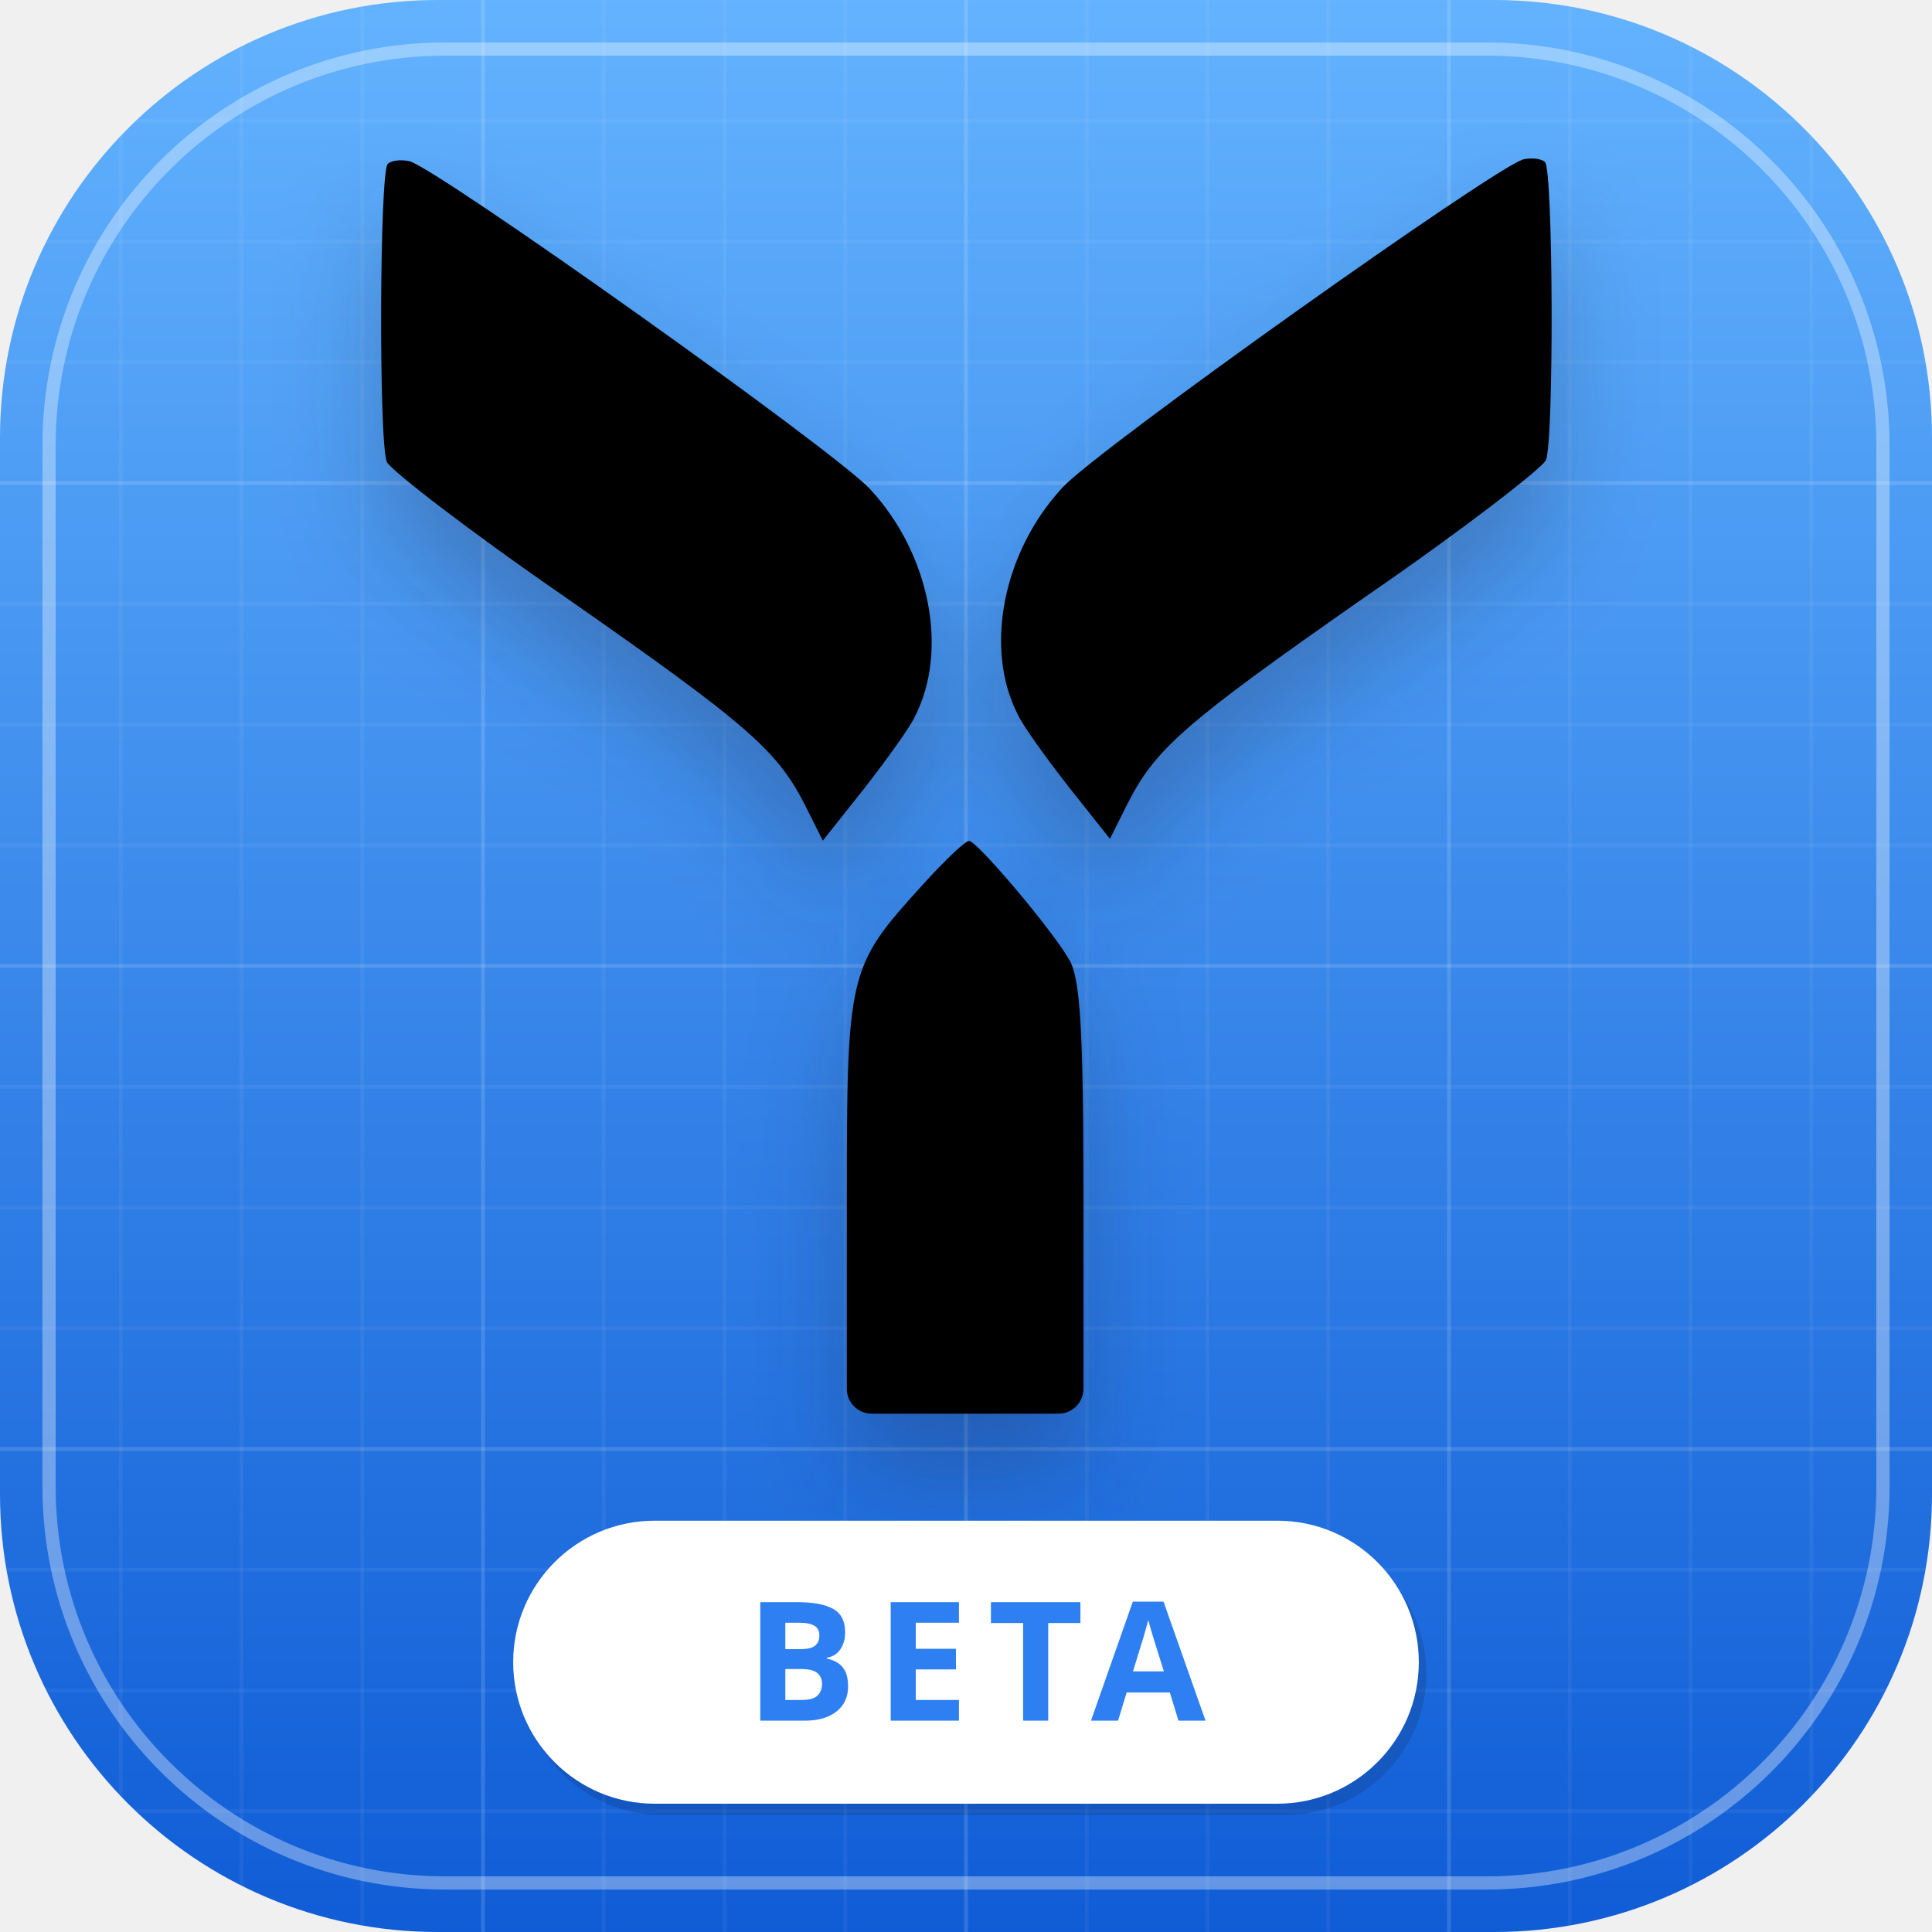
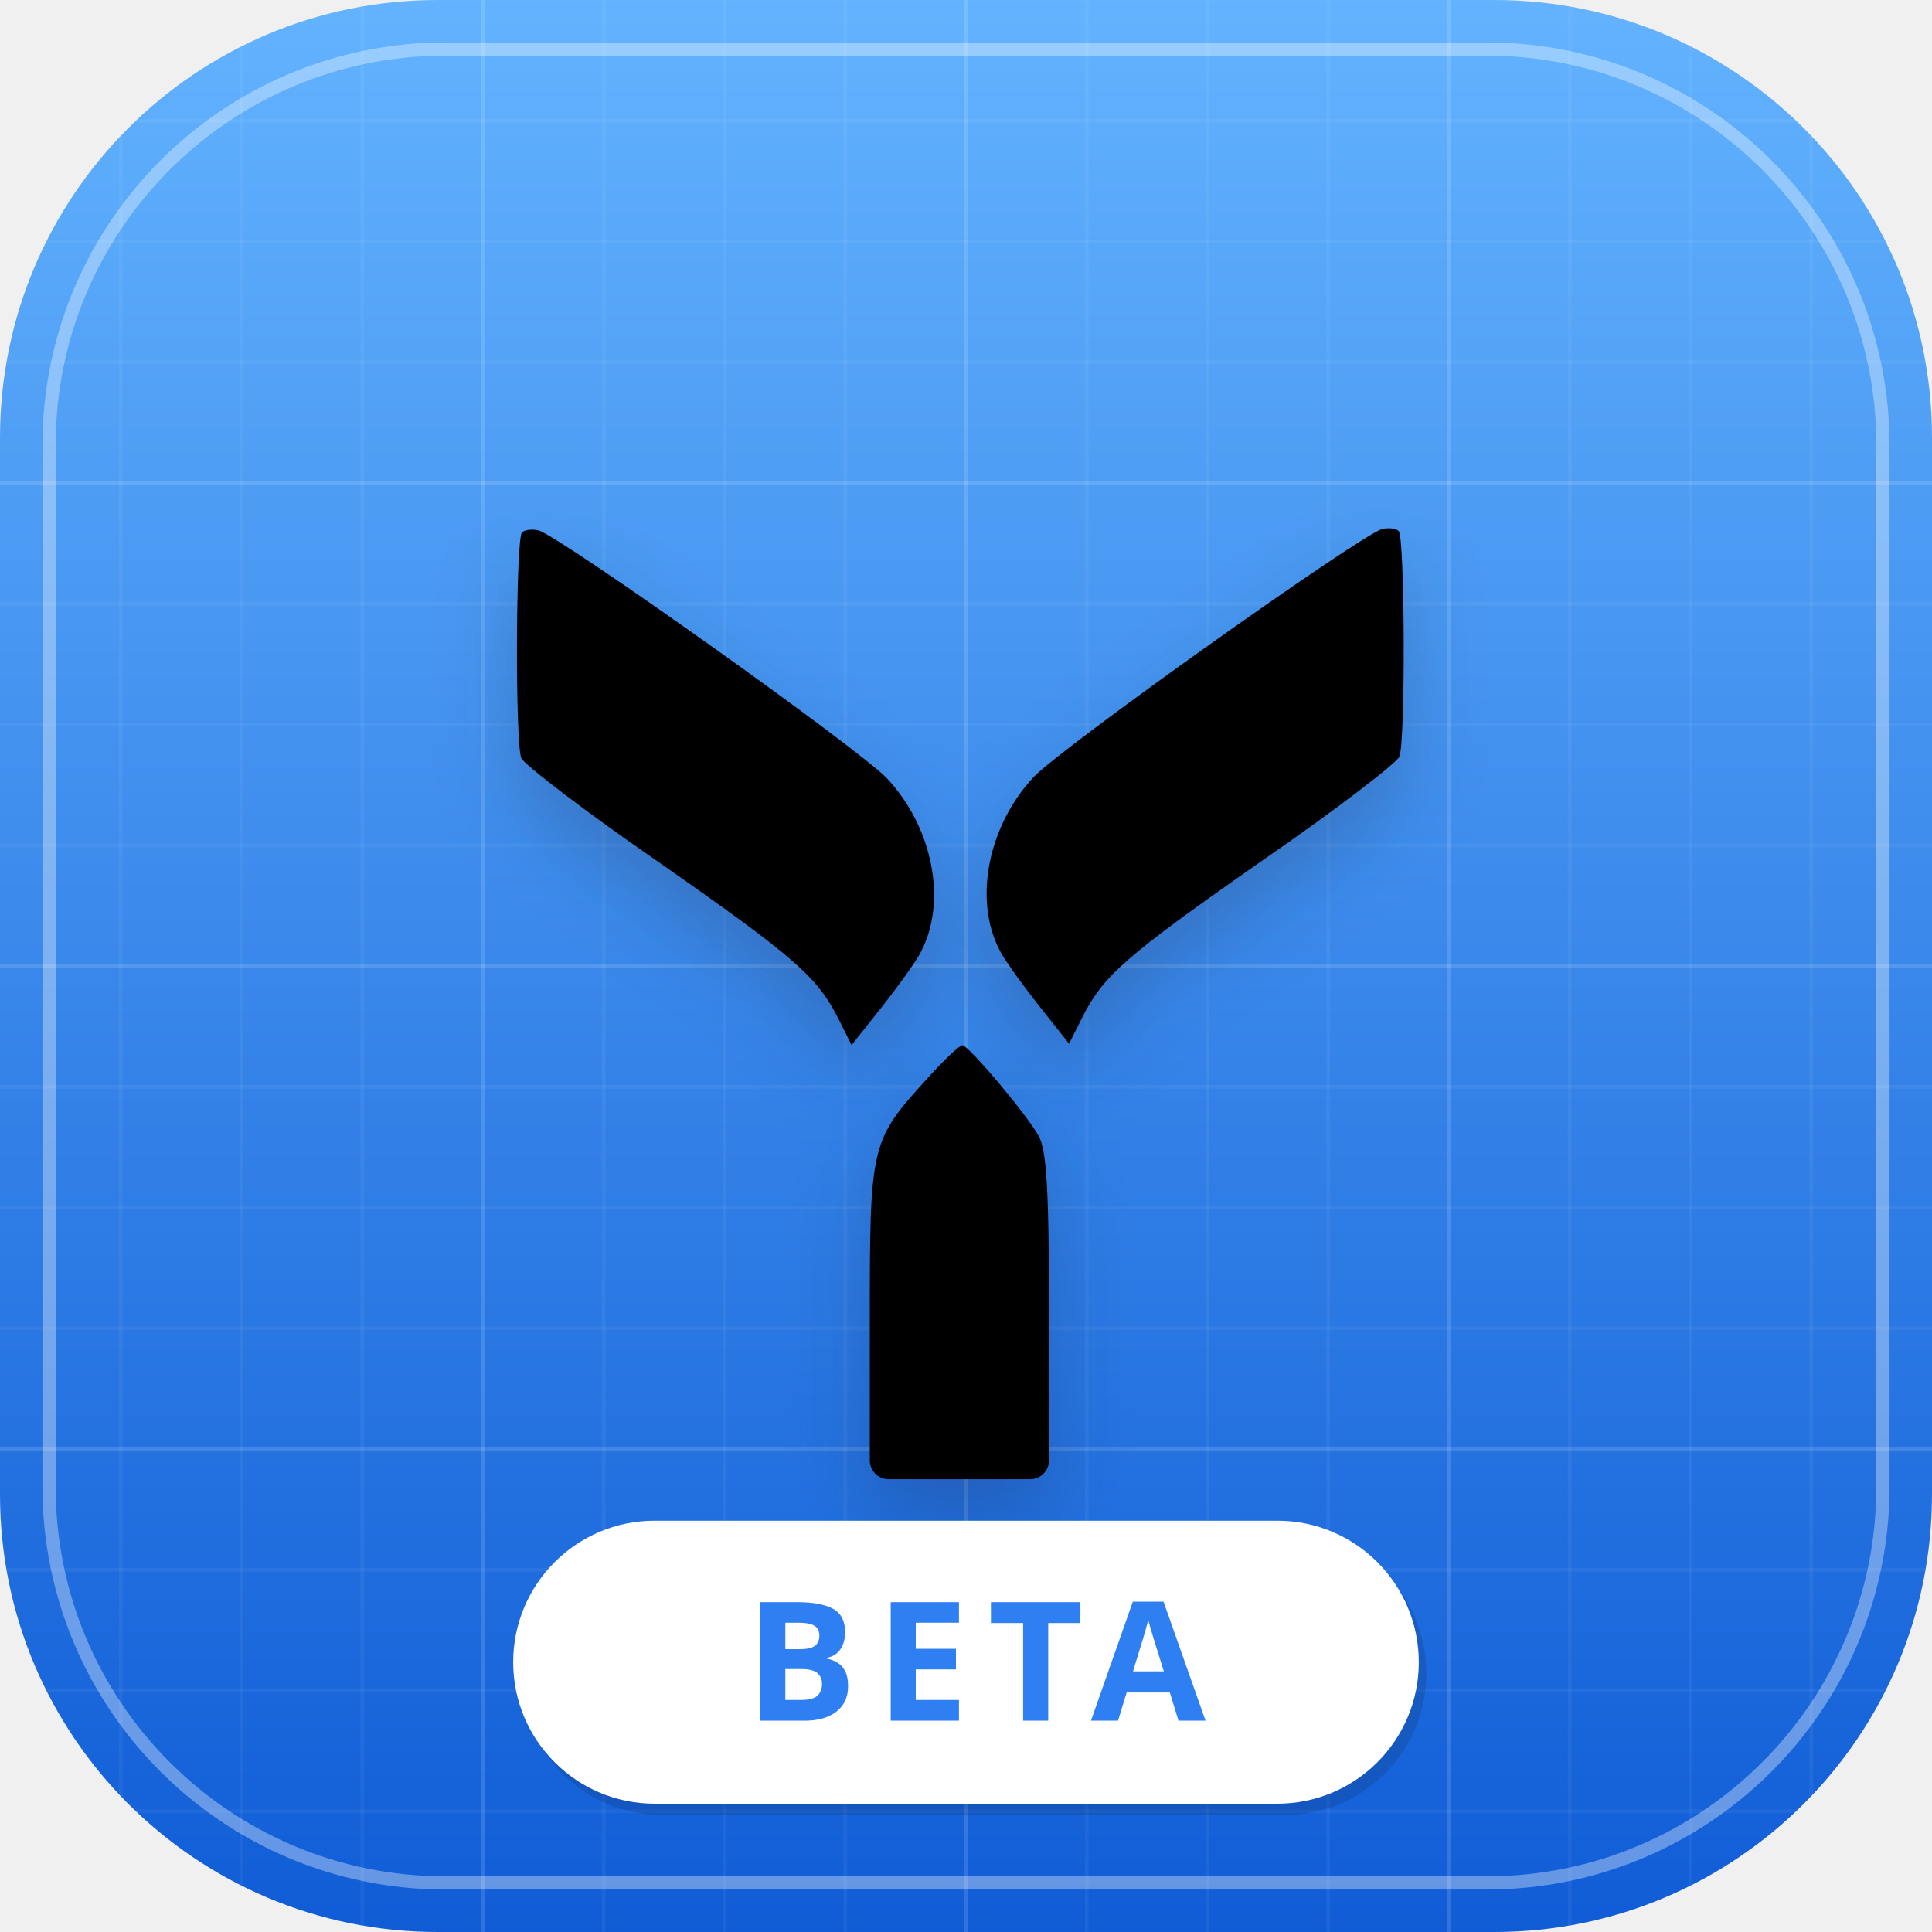
<svg xmlns="http://www.w3.org/2000/svg" width="1024" height="1024" viewBox="0 0 1024 1024">
  <defs>
    <linearGradient id="tileGrad" x1="0" y1="0" x2="0" y2="1">
      <stop offset="0" stop-color="#63B3FF" />
      <stop offset="1" stop-color="#0F5CD6" />
    </linearGradient>
    <filter id="soft" x="-30%" y="-30%" width="160%" height="160%">
      <feGaussianBlur stdDeviation="20" />
    </filter>
    <clipPath id="tileClip">
      <rect x="0" y="0" width="1024" height="1024" rx="232" />
    </clipPath>
  </defs>
  <rect x="0" y="0" width="1024" height="1024" rx="232" fill="url(#tileGrad)" />
  <g clip-path="url(#tileClip)">
    <line x1="64" y1="0" x2="64" y2="1024" stroke="#FFFFFF" stroke-opacity="0.05" stroke-width="2" />
    <line x1="0" y1="64" x2="1024" y2="64" stroke="#FFFFFF" stroke-opacity="0.05" stroke-width="2" />
    <line x1="128" y1="0" x2="128" y2="1024" stroke="#FFFFFF" stroke-opacity="0.05" stroke-width="2" />
    <line x1="0" y1="128" x2="1024" y2="128" stroke="#FFFFFF" stroke-opacity="0.05" stroke-width="2" />
    <line x1="192" y1="0" x2="192" y2="1024" stroke="#FFFFFF" stroke-opacity="0.05" stroke-width="2" />
    <line x1="0" y1="192" x2="1024" y2="192" stroke="#FFFFFF" stroke-opacity="0.05" stroke-width="2" />
    <line x1="256" y1="0" x2="256" y2="1024" stroke="#FFFFFF" stroke-opacity="0.14" stroke-width="2" />
    <line x1="0" y1="256" x2="1024" y2="256" stroke="#FFFFFF" stroke-opacity="0.14" stroke-width="2" />
    <line x1="320" y1="0" x2="320" y2="1024" stroke="#FFFFFF" stroke-opacity="0.05" stroke-width="2" />
    <line x1="0" y1="320" x2="1024" y2="320" stroke="#FFFFFF" stroke-opacity="0.05" stroke-width="2" />
    <line x1="384" y1="0" x2="384" y2="1024" stroke="#FFFFFF" stroke-opacity="0.05" stroke-width="2" />
    <line x1="0" y1="384" x2="1024" y2="384" stroke="#FFFFFF" stroke-opacity="0.05" stroke-width="2" />
    <line x1="448" y1="0" x2="448" y2="1024" stroke="#FFFFFF" stroke-opacity="0.05" stroke-width="2" />
    <line x1="0" y1="448" x2="1024" y2="448" stroke="#FFFFFF" stroke-opacity="0.05" stroke-width="2" />
    <line x1="512" y1="0" x2="512" y2="1024" stroke="#FFFFFF" stroke-opacity="0.14" stroke-width="2" />
    <line x1="0" y1="512" x2="1024" y2="512" stroke="#FFFFFF" stroke-opacity="0.14" stroke-width="2" />
    <line x1="576" y1="0" x2="576" y2="1024" stroke="#FFFFFF" stroke-opacity="0.05" stroke-width="2" />
    <line x1="0" y1="576" x2="1024" y2="576" stroke="#FFFFFF" stroke-opacity="0.05" stroke-width="2" />
    <line x1="640" y1="0" x2="640" y2="1024" stroke="#FFFFFF" stroke-opacity="0.05" stroke-width="2" />
    <line x1="0" y1="640" x2="1024" y2="640" stroke="#FFFFFF" stroke-opacity="0.05" stroke-width="2" />
    <line x1="704" y1="0" x2="704" y2="1024" stroke="#FFFFFF" stroke-opacity="0.05" stroke-width="2" />
    <line x1="0" y1="704" x2="1024" y2="704" stroke="#FFFFFF" stroke-opacity="0.05" stroke-width="2" />
    <line x1="768" y1="0" x2="768" y2="1024" stroke="#FFFFFF" stroke-opacity="0.14" stroke-width="2" />
    <line x1="0" y1="768" x2="1024" y2="768" stroke="#FFFFFF" stroke-opacity="0.14" stroke-width="2" />
    <line x1="832" y1="0" x2="832" y2="1024" stroke="#FFFFFF" stroke-opacity="0.05" stroke-width="2" />
    <line x1="0" y1="832" x2="1024" y2="832" stroke="#FFFFFF" stroke-opacity="0.05" stroke-width="2" />
    <line x1="896" y1="0" x2="896" y2="1024" stroke="#FFFFFF" stroke-opacity="0.05" stroke-width="2" />
    <line x1="0" y1="896" x2="1024" y2="896" stroke="#FFFFFF" stroke-opacity="0.05" stroke-width="2" />
    <line x1="960" y1="0" x2="960" y2="1024" stroke="#FFFFFF" stroke-opacity="0.05" stroke-width="2" />
    <line x1="0" y1="960" x2="1024" y2="960" stroke="#FFFFFF" stroke-opacity="0.05" stroke-width="2" />
  </g>
-   <g transform="translate(202,84) scale(1.32)">
-     <g filter="url(#soft)" opacity="0.3" transform="translate(0,24)">
+   <g transform="translate(274,280) scale(1)">
+     <g filter="url(#soft)" opacity="0.25" transform="translate(0,20)">
      <path d="M2.652 2.19C-0.631 5.472 -0.995 113.797 2.287 121.821C3.746 125.104 35.842 149.906 74.504 176.531C148.179 227.958 159.121 237.806 170.428 260.054L177.358 273.914L194.135 252.76C203.254 241.088 212.372 228.323 214.196 224.311C228.055 197.685 220.396 158.659 196.324 132.763C181.735 117.08 23.077 4.378 11.405 1.096C8.123 0.366 4.111 0.731 2.652 2.19Z" fill="#1A2B4A" />
      <path d="M467.348 1.459C470.631 4.742 470.995 113.067 467.713 121.091C466.254 124.374 434.158 149.175 395.496 175.801C321.821 227.228 310.879 237.075 299.572 259.324L292.642 273.184L275.865 252.029C266.746 240.358 257.628 227.592 255.804 223.58C241.945 196.955 249.604 157.929 273.676 132.033C288.265 116.35 446.923 3.648 458.595 0.365C461.877 -0.364 465.889 0.001 467.348 1.459Z" fill="#1A2B4A" />
      <path d="M217.479 291.602C187.396 324.802 187 326.002 187 420.002V494.002C187 499.525 191.477 504.002 197 504.002H234.5H272C277.523 504.002 282 499.525 282 494.002V418.002C282 351.202 280.812 329.602 276.458 322.002C269.729 310.002 239.25 274.002 236.083 274.002C234.5 274.002 226.187 282.002 217.479 291.602Z" fill="#1A2B4A" />
    </g>
    <path d="M2.652 2.19C-0.631 5.472 -0.995 113.797 2.287 121.821C3.746 125.104 35.842 149.906 74.504 176.531C148.179 227.958 159.121 237.806 170.428 260.054L177.358 273.914L194.135 252.76C203.254 241.088 212.372 228.323 214.196 224.311C228.055 197.685 220.396 158.659 196.324 132.763C181.735 117.08 23.077 4.378 11.405 1.096C8.123 0.366 4.111 0.731 2.652 2.19Z" fill="#000000" />
    <path d="M467.348 1.459C470.631 4.742 470.995 113.067 467.713 121.091C466.254 124.374 434.158 149.175 395.496 175.801C321.821 227.228 310.879 237.075 299.572 259.324L292.642 273.184L275.865 252.029C266.746 240.358 257.628 227.592 255.804 223.58C241.945 196.955 249.604 157.929 273.676 132.033C288.265 116.35 446.923 3.648 458.595 0.365C461.877 -0.364 465.889 0.001 467.348 1.459Z" fill="#000000" />
    <path d="M217.479 291.602C187.396 324.802 187 326.002 187 420.002V494.002C187 499.525 191.477 504.002 197 504.002H234.5H272C277.523 504.002 282 499.525 282 494.002V418.002C282 351.202 280.812 329.602 276.458 322.002C269.729 310.002 239.25 274.002 236.083 274.002C234.5 274.002 226.187 282.002 217.479 291.602Z" fill="#000000" />
  </g>
  <rect x="26" y="26" width="972" height="972" rx="210" fill="none" stroke="#FFFFFF" stroke-opacity="0.35" stroke-width="7" />
  <rect x="276" y="812" width="480" height="150" rx="75" fill="#0A2348" opacity="0.18" />
  <rect x="272" y="806" width="480" height="150" rx="75" fill="#FFFFFF" />
  <text x="517" y="912" text-anchor="middle" font-family="Verdana, sans-serif" font-size="88" font-weight="bold" letter-spacing="10" fill="#2E7FF2">BETA</text>
</svg>
